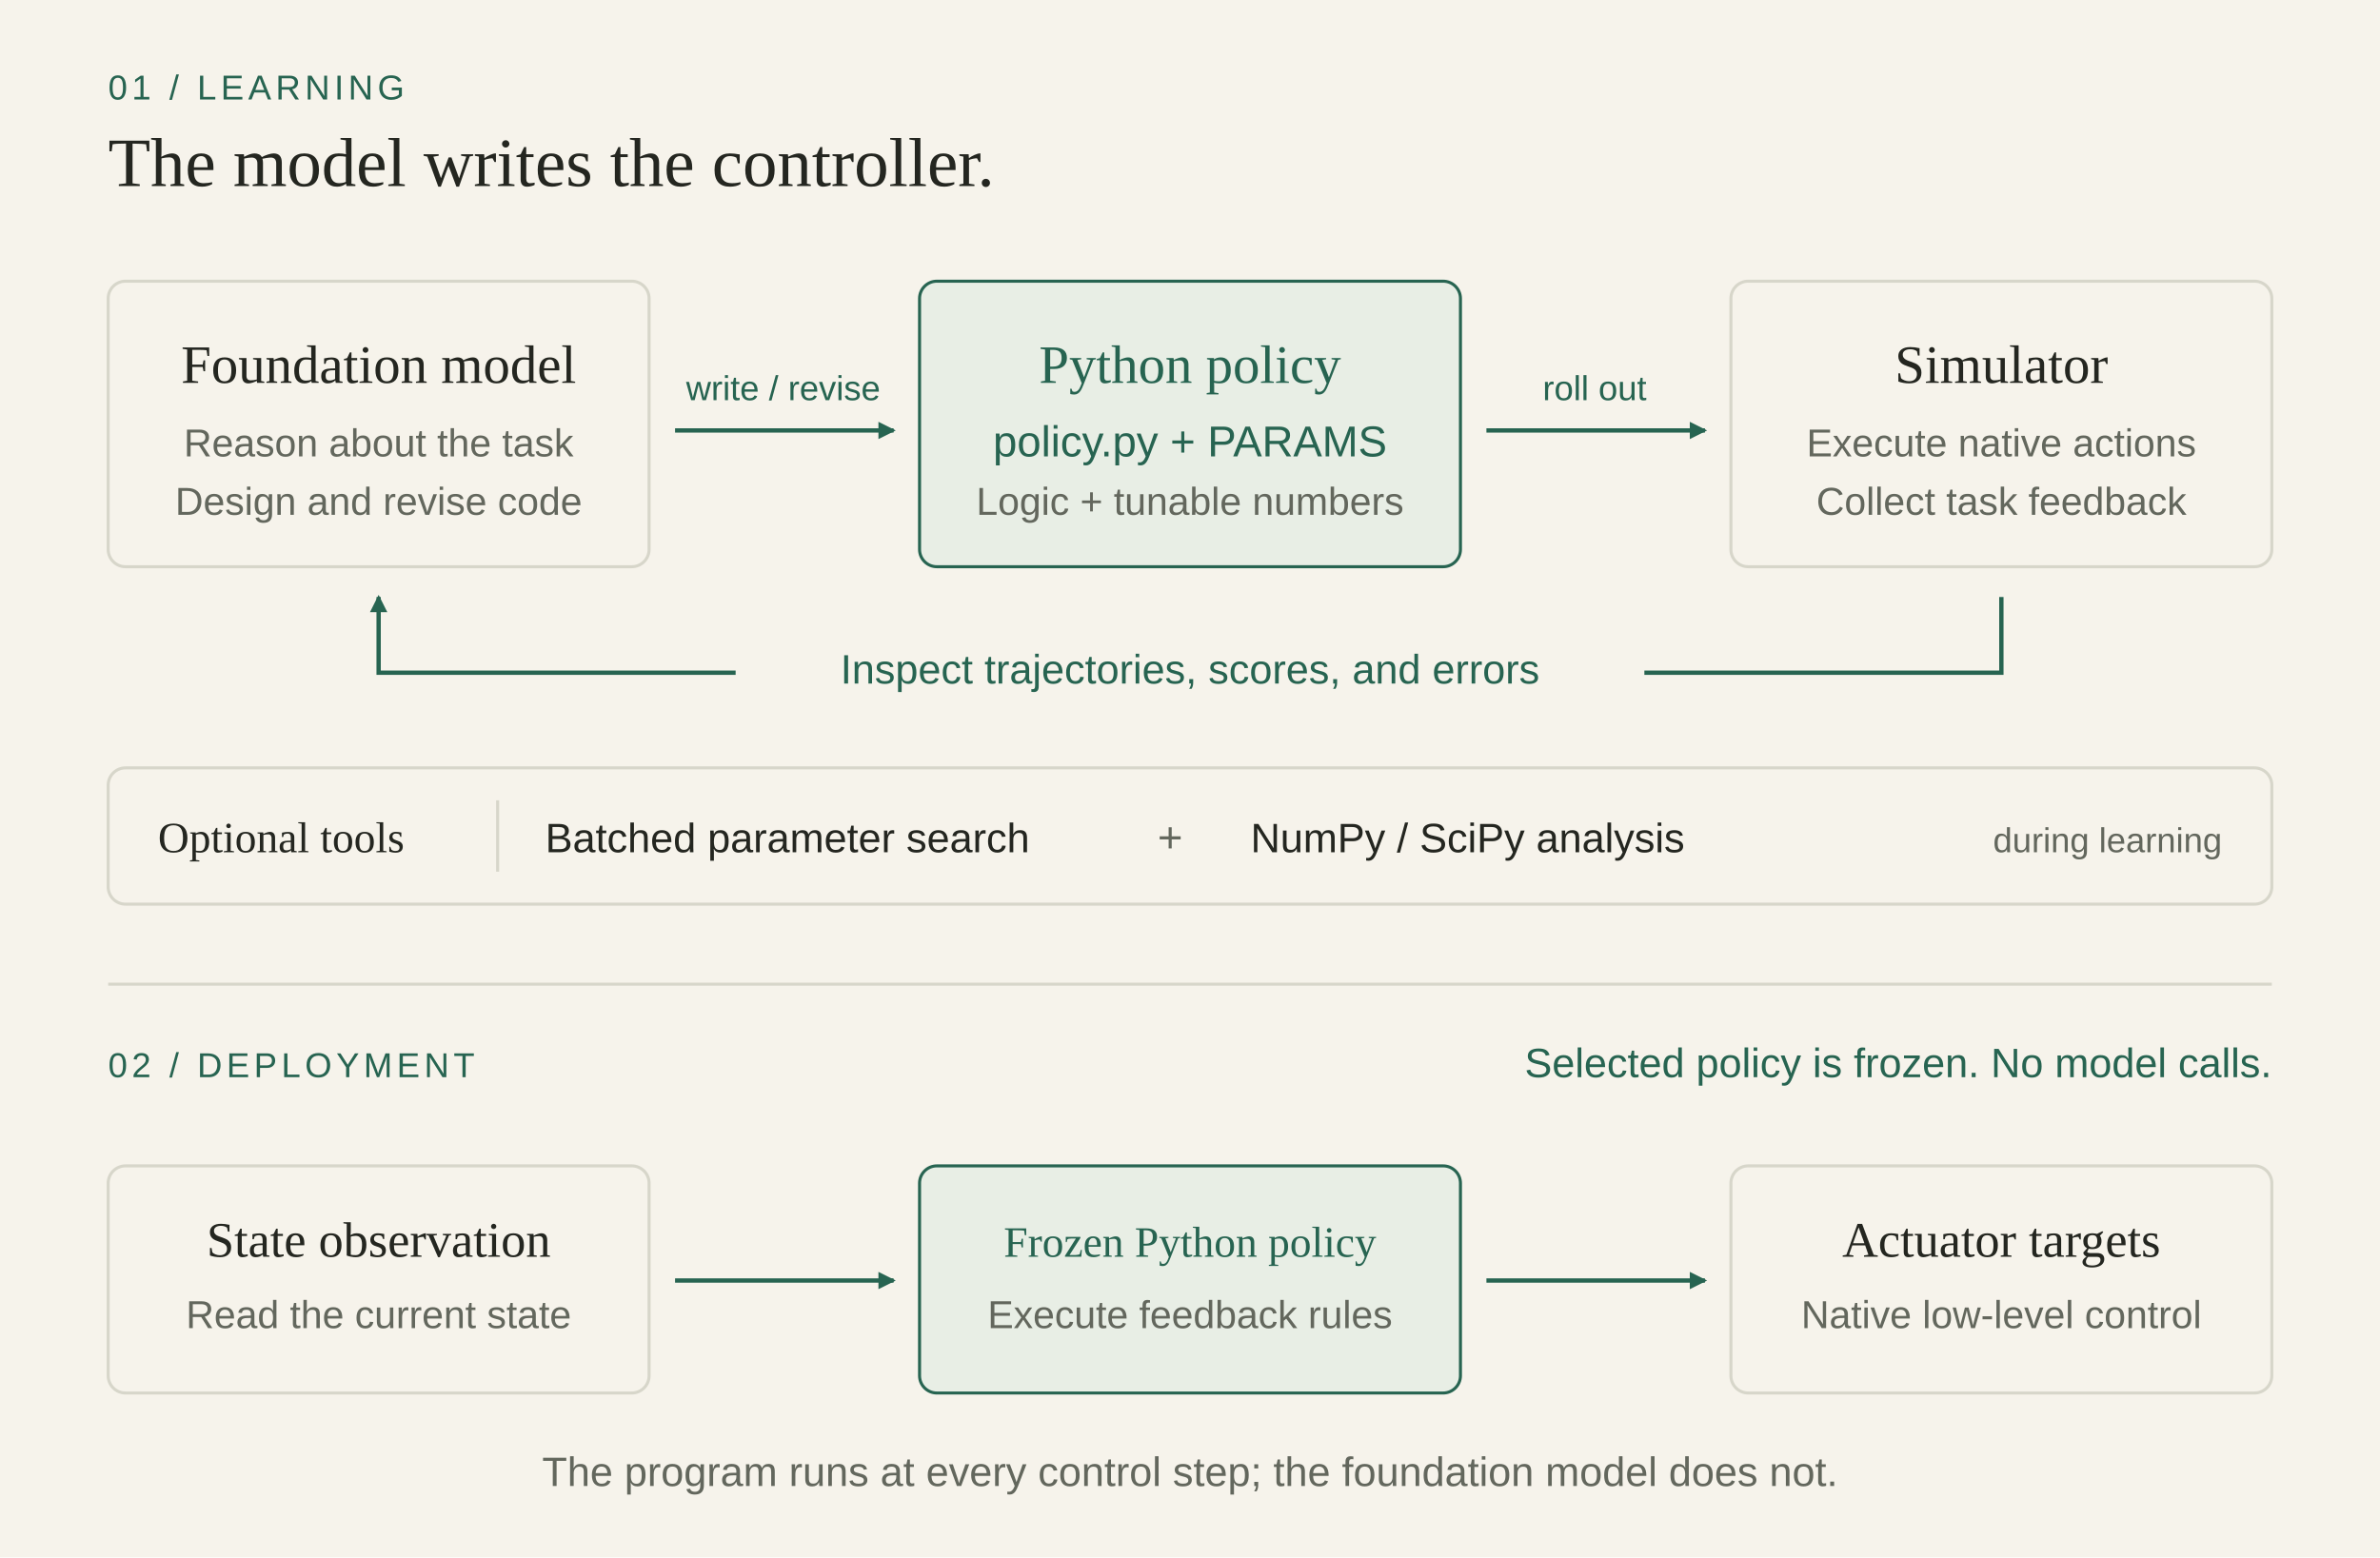
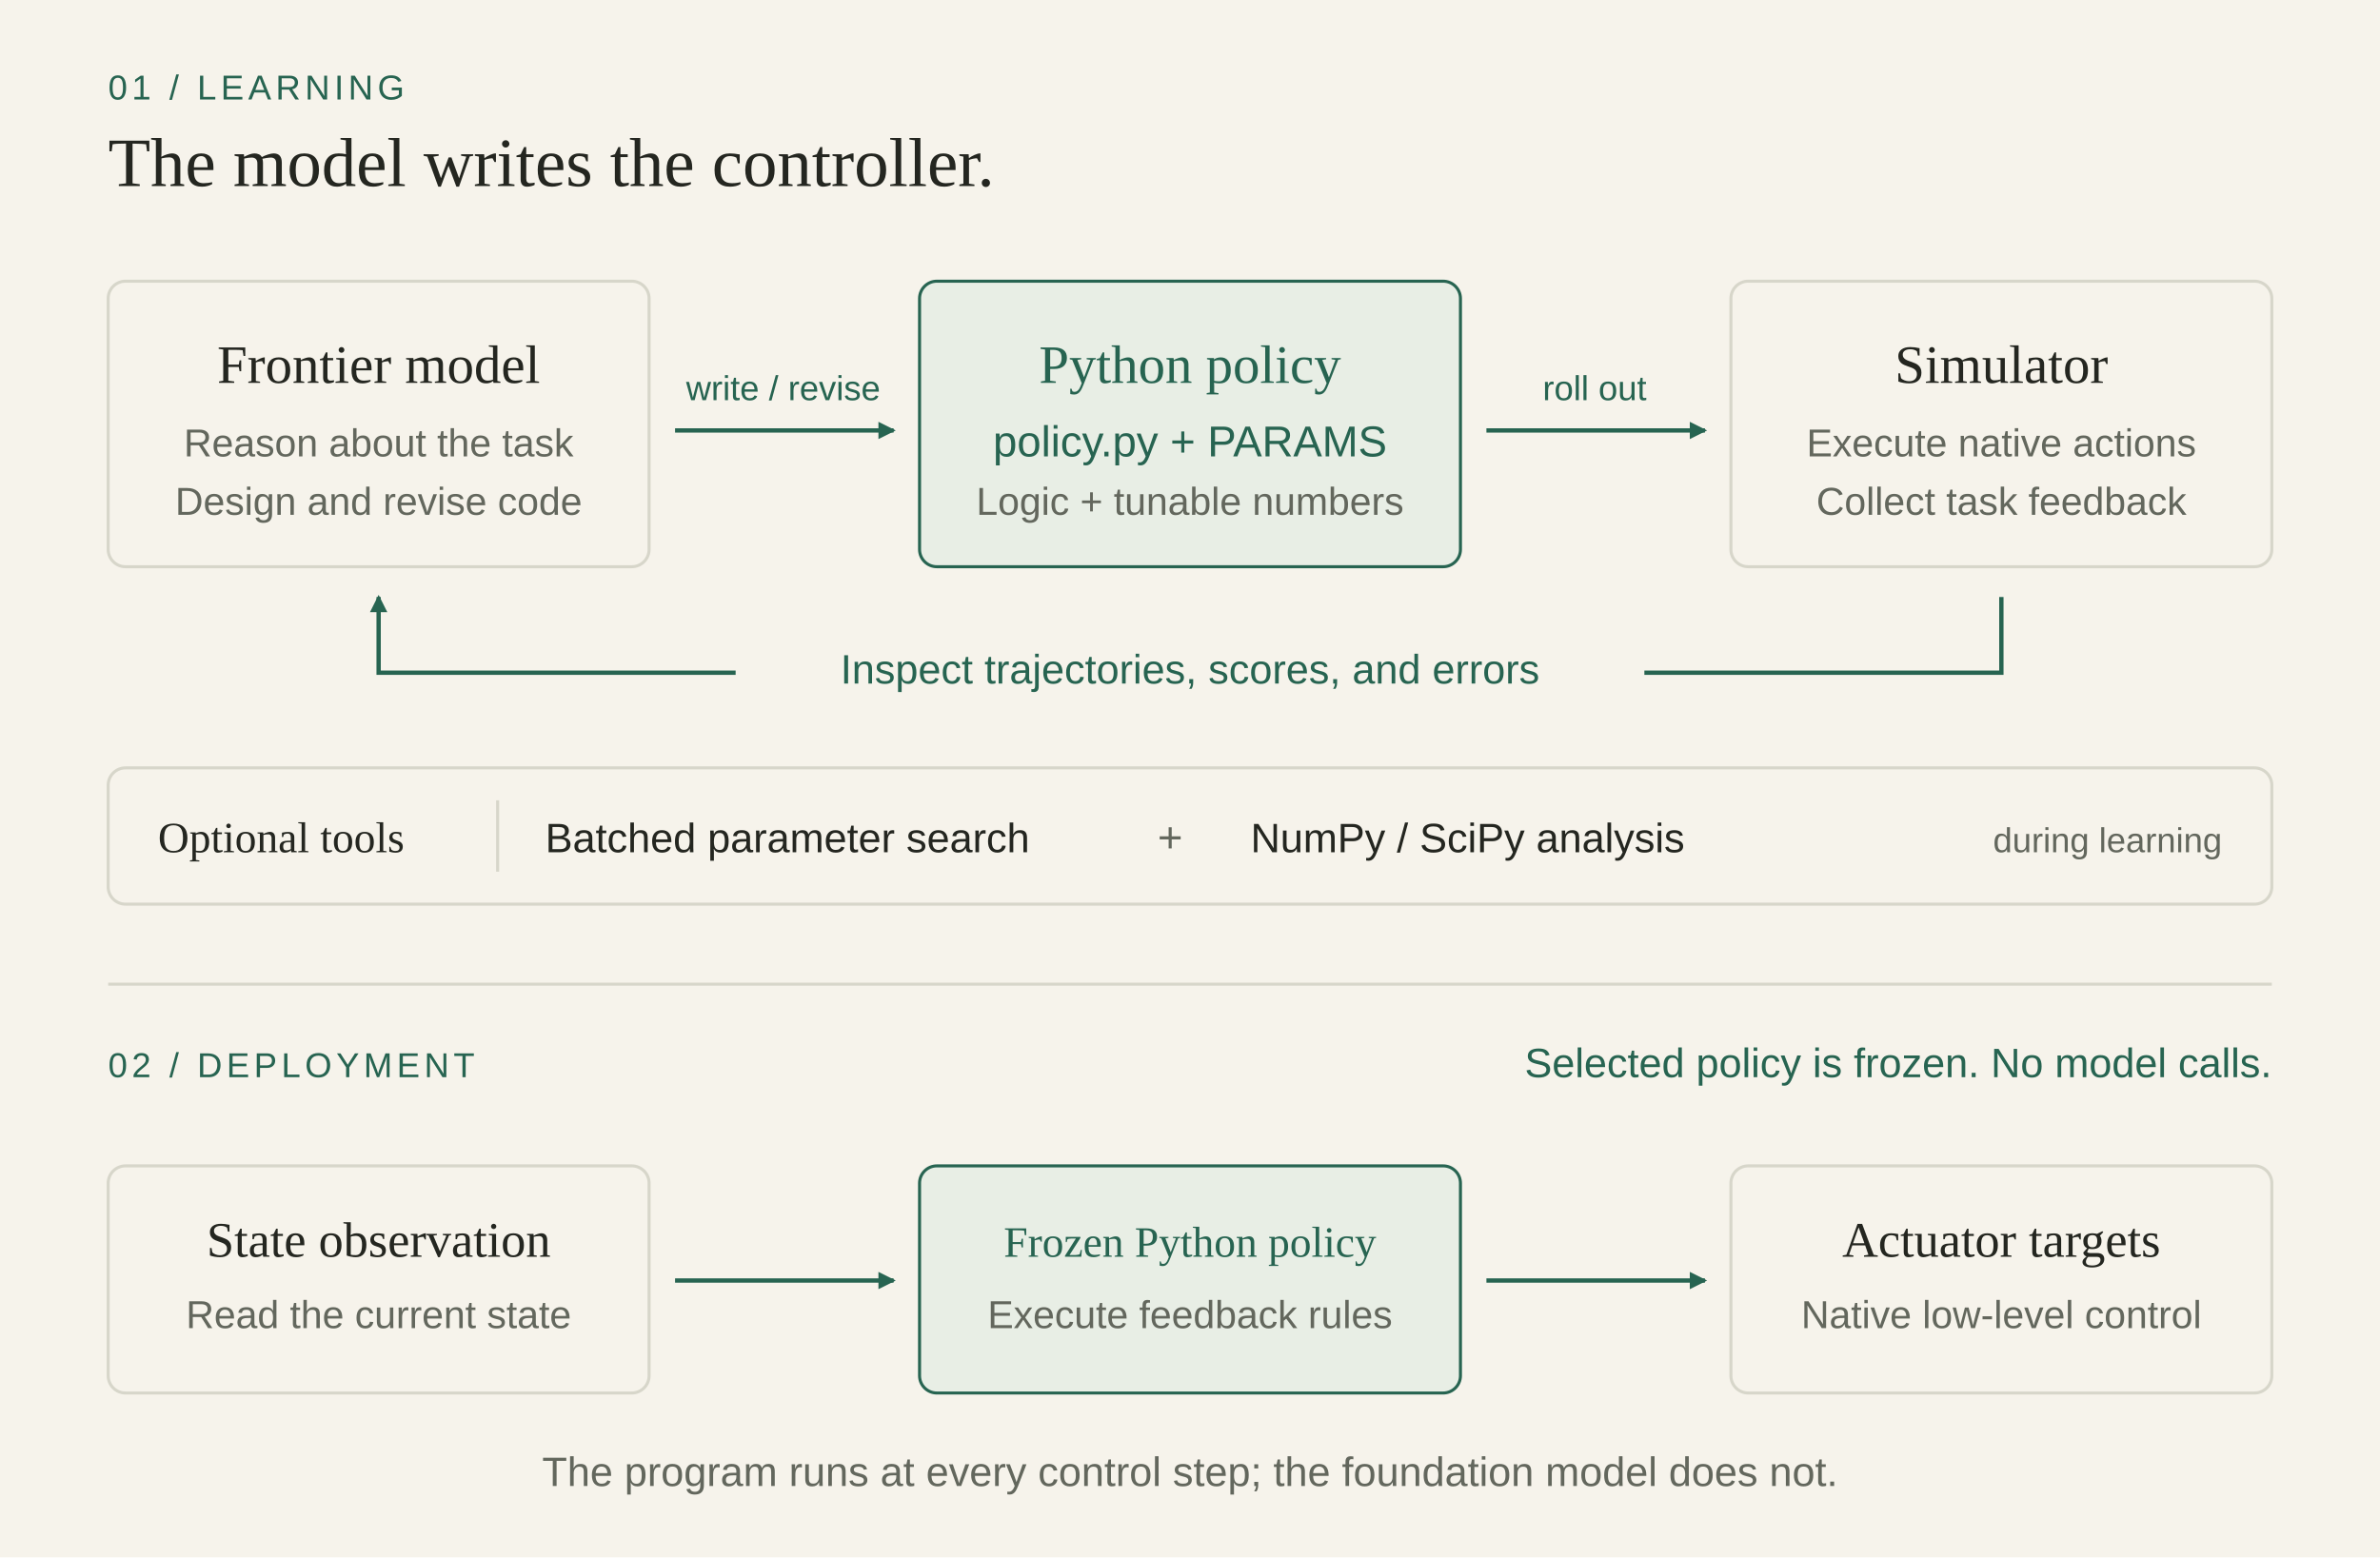
<svg xmlns="http://www.w3.org/2000/svg" width="1100" height="720" viewBox="0 0 1100 720" role="img" aria-labelledby="figure-title figure-desc">
  <defs>
    <marker id="arrow" markerWidth="8" markerHeight="8" refX="7" refY="4" orient="auto" markerUnits="userSpaceOnUse">
      <path d="M 0 0 L 8 4 L 0 8 Z" fill="#276451" />
    </marker>
  </defs>
  <rect width="1100" height="720" fill="#f6f3eb" />
  <text x="50" y="46" font-family="Arial, Helvetica, sans-serif" font-size="16" fill="#276451" text-anchor="start" letter-spacing="2">01  /  LEARNING</text>
  <text x="50" y="86" font-family="Georgia, 'Times New Roman', serif" font-size="32" fill="#242620" text-anchor="start">The model writes the controller.</text>
  <rect x="50" y="130" width="250" height="132" rx="8" fill="#f6f3eb" stroke="#d7d6ca" stroke-width="1.4" />
  <rect x="425" y="130" width="250" height="132" rx="8" fill="#e8eee5" stroke="#276451" stroke-width="1.4" />
  <rect x="800" y="130" width="250" height="132" rx="8" fill="#f6f3eb" stroke="#d7d6ca" stroke-width="1.4" />
-   <text x="175" y="177" font-family="Georgia, 'Times New Roman', serif" font-size="25" fill="#242620" text-anchor="middle">Foundation model</text>
+   <text x="175" y="177" font-family="Georgia, 'Times New Roman', serif" font-size="25" fill="#242620" text-anchor="middle">Frontier model</text>
  <text x="175" y="211" font-family="Arial, Helvetica, sans-serif" font-size="18" fill="#63675d" text-anchor="middle">Reason about the task</text>
  <text x="175" y="238" font-family="Arial, Helvetica, sans-serif" font-size="18" fill="#63675d" text-anchor="middle">Design and revise code</text>
  <text x="550" y="177" font-family="Georgia, 'Times New Roman', serif" font-size="25" fill="#276451" text-anchor="middle">Python policy</text>
  <text x="550" y="211" font-family="Arial, Helvetica, sans-serif" font-size="20" fill="#276451" text-anchor="middle">policy.py + PARAMS</text>
  <text x="550" y="238" font-family="Arial, Helvetica, sans-serif" font-size="18" fill="#63675d" text-anchor="middle">Logic + tunable numbers</text>
  <text x="925" y="177" font-family="Georgia, 'Times New Roman', serif" font-size="25" fill="#242620" text-anchor="middle">Simulator</text>
  <text x="925" y="211" font-family="Arial, Helvetica, sans-serif" font-size="18" fill="#63675d" text-anchor="middle">Execute native actions</text>
  <text x="925" y="238" font-family="Arial, Helvetica, sans-serif" font-size="18" fill="#63675d" text-anchor="middle">Collect task feedback</text>
  <line x1="312" y1="199" x2="413" y2="199" stroke="#276451" stroke-width="2" marker-end="url(#arrow)" />
  <text x="362" y="185" font-family="Arial, Helvetica, sans-serif" font-size="16" fill="#276451" text-anchor="middle">write / revise</text>
  <line x1="687" y1="199" x2="788" y2="199" stroke="#276451" stroke-width="2" marker-end="url(#arrow)" />
  <text x="737" y="185" font-family="Arial, Helvetica, sans-serif" font-size="16" fill="#276451" text-anchor="middle">roll out</text>
  <path d="M 925 276 V 311 H 175 V 276" fill="none" stroke="#276451" stroke-width="2" marker-end="url(#arrow)" />
  <rect x="340" y="294" width="420" height="32" fill="#f6f3eb" />
  <text x="550" y="316" font-family="Arial, Helvetica, sans-serif" font-size="19" fill="#276451" text-anchor="middle">Inspect trajectories, scores, and errors</text>
  <rect x="50" y="355" width="1000" height="63" rx="8" fill="#f6f3eb" stroke="#d7d6ca" stroke-width="1.4" />
  <text x="73" y="394" font-family="Georgia, 'Times New Roman', serif" font-size="20" fill="#242620" text-anchor="start">Optional tools</text>
  <line x1="230" y1="370" x2="230" y2="403" stroke="#d7d6ca" stroke-width="1.4" />
  <text x="252" y="394" font-family="Arial, Helvetica, sans-serif" font-size="19" fill="#242620" text-anchor="start">Batched parameter search</text>
  <text x="535" y="394" font-family="Arial, Helvetica, sans-serif" font-size="20" fill="#63675d" text-anchor="start">+</text>
  <text x="578" y="394" font-family="Arial, Helvetica, sans-serif" font-size="19" fill="#242620" text-anchor="start">NumPy / SciPy analysis</text>
  <text x="1027" y="394" font-family="Arial, Helvetica, sans-serif" font-size="16" fill="#63675d" text-anchor="end">during learning</text>
  <line x1="50" y1="455" x2="1050" y2="455" stroke="#d7d6ca" stroke-width="1.4" />
  <text x="50" y="498" font-family="Arial, Helvetica, sans-serif" font-size="16" fill="#276451" text-anchor="start" letter-spacing="2">02  /  DEPLOYMENT</text>
  <text x="1050" y="498" font-family="Arial, Helvetica, sans-serif" font-size="19" fill="#276451" text-anchor="end">Selected policy is frozen. No model calls.</text>
  <rect x="50" y="539" width="250" height="105" rx="8" fill="#f6f3eb" stroke="#d7d6ca" stroke-width="1.4" />
  <rect x="425" y="539" width="250" height="105" rx="8" fill="#e8eee5" stroke="#276451" stroke-width="1.4" />
  <rect x="800" y="539" width="250" height="105" rx="8" fill="#f6f3eb" stroke="#d7d6ca" stroke-width="1.4" />
  <text x="175" y="581" font-family="Georgia, 'Times New Roman', serif" font-size="23" fill="#242620" text-anchor="middle">State observation</text>
  <text x="175" y="614" font-family="Arial, Helvetica, sans-serif" font-size="18" fill="#63675d" text-anchor="middle">Read the current state</text>
  <text x="550" y="581" font-family="Georgia, 'Times New Roman', serif" font-size="20" fill="#276451" text-anchor="middle">Frozen Python policy</text>
  <text x="550" y="614" font-family="Arial, Helvetica, sans-serif" font-size="18" fill="#63675d" text-anchor="middle">Execute feedback rules</text>
  <text x="925" y="581" font-family="Georgia, 'Times New Roman', serif" font-size="23" fill="#242620" text-anchor="middle">Actuator targets</text>
  <text x="925" y="614" font-family="Arial, Helvetica, sans-serif" font-size="18" fill="#63675d" text-anchor="middle">Native low-level control</text>
  <line x1="312" y1="592" x2="413" y2="592" stroke="#276451" stroke-width="2" marker-end="url(#arrow)" />
  <line x1="687" y1="592" x2="788" y2="592" stroke="#276451" stroke-width="2" marker-end="url(#arrow)" />
  <text x="550" y="687" font-family="Arial, Helvetica, sans-serif" font-size="19" fill="#63675d" text-anchor="middle">The program runs at every control step; the foundation model does not.</text>
</svg>
